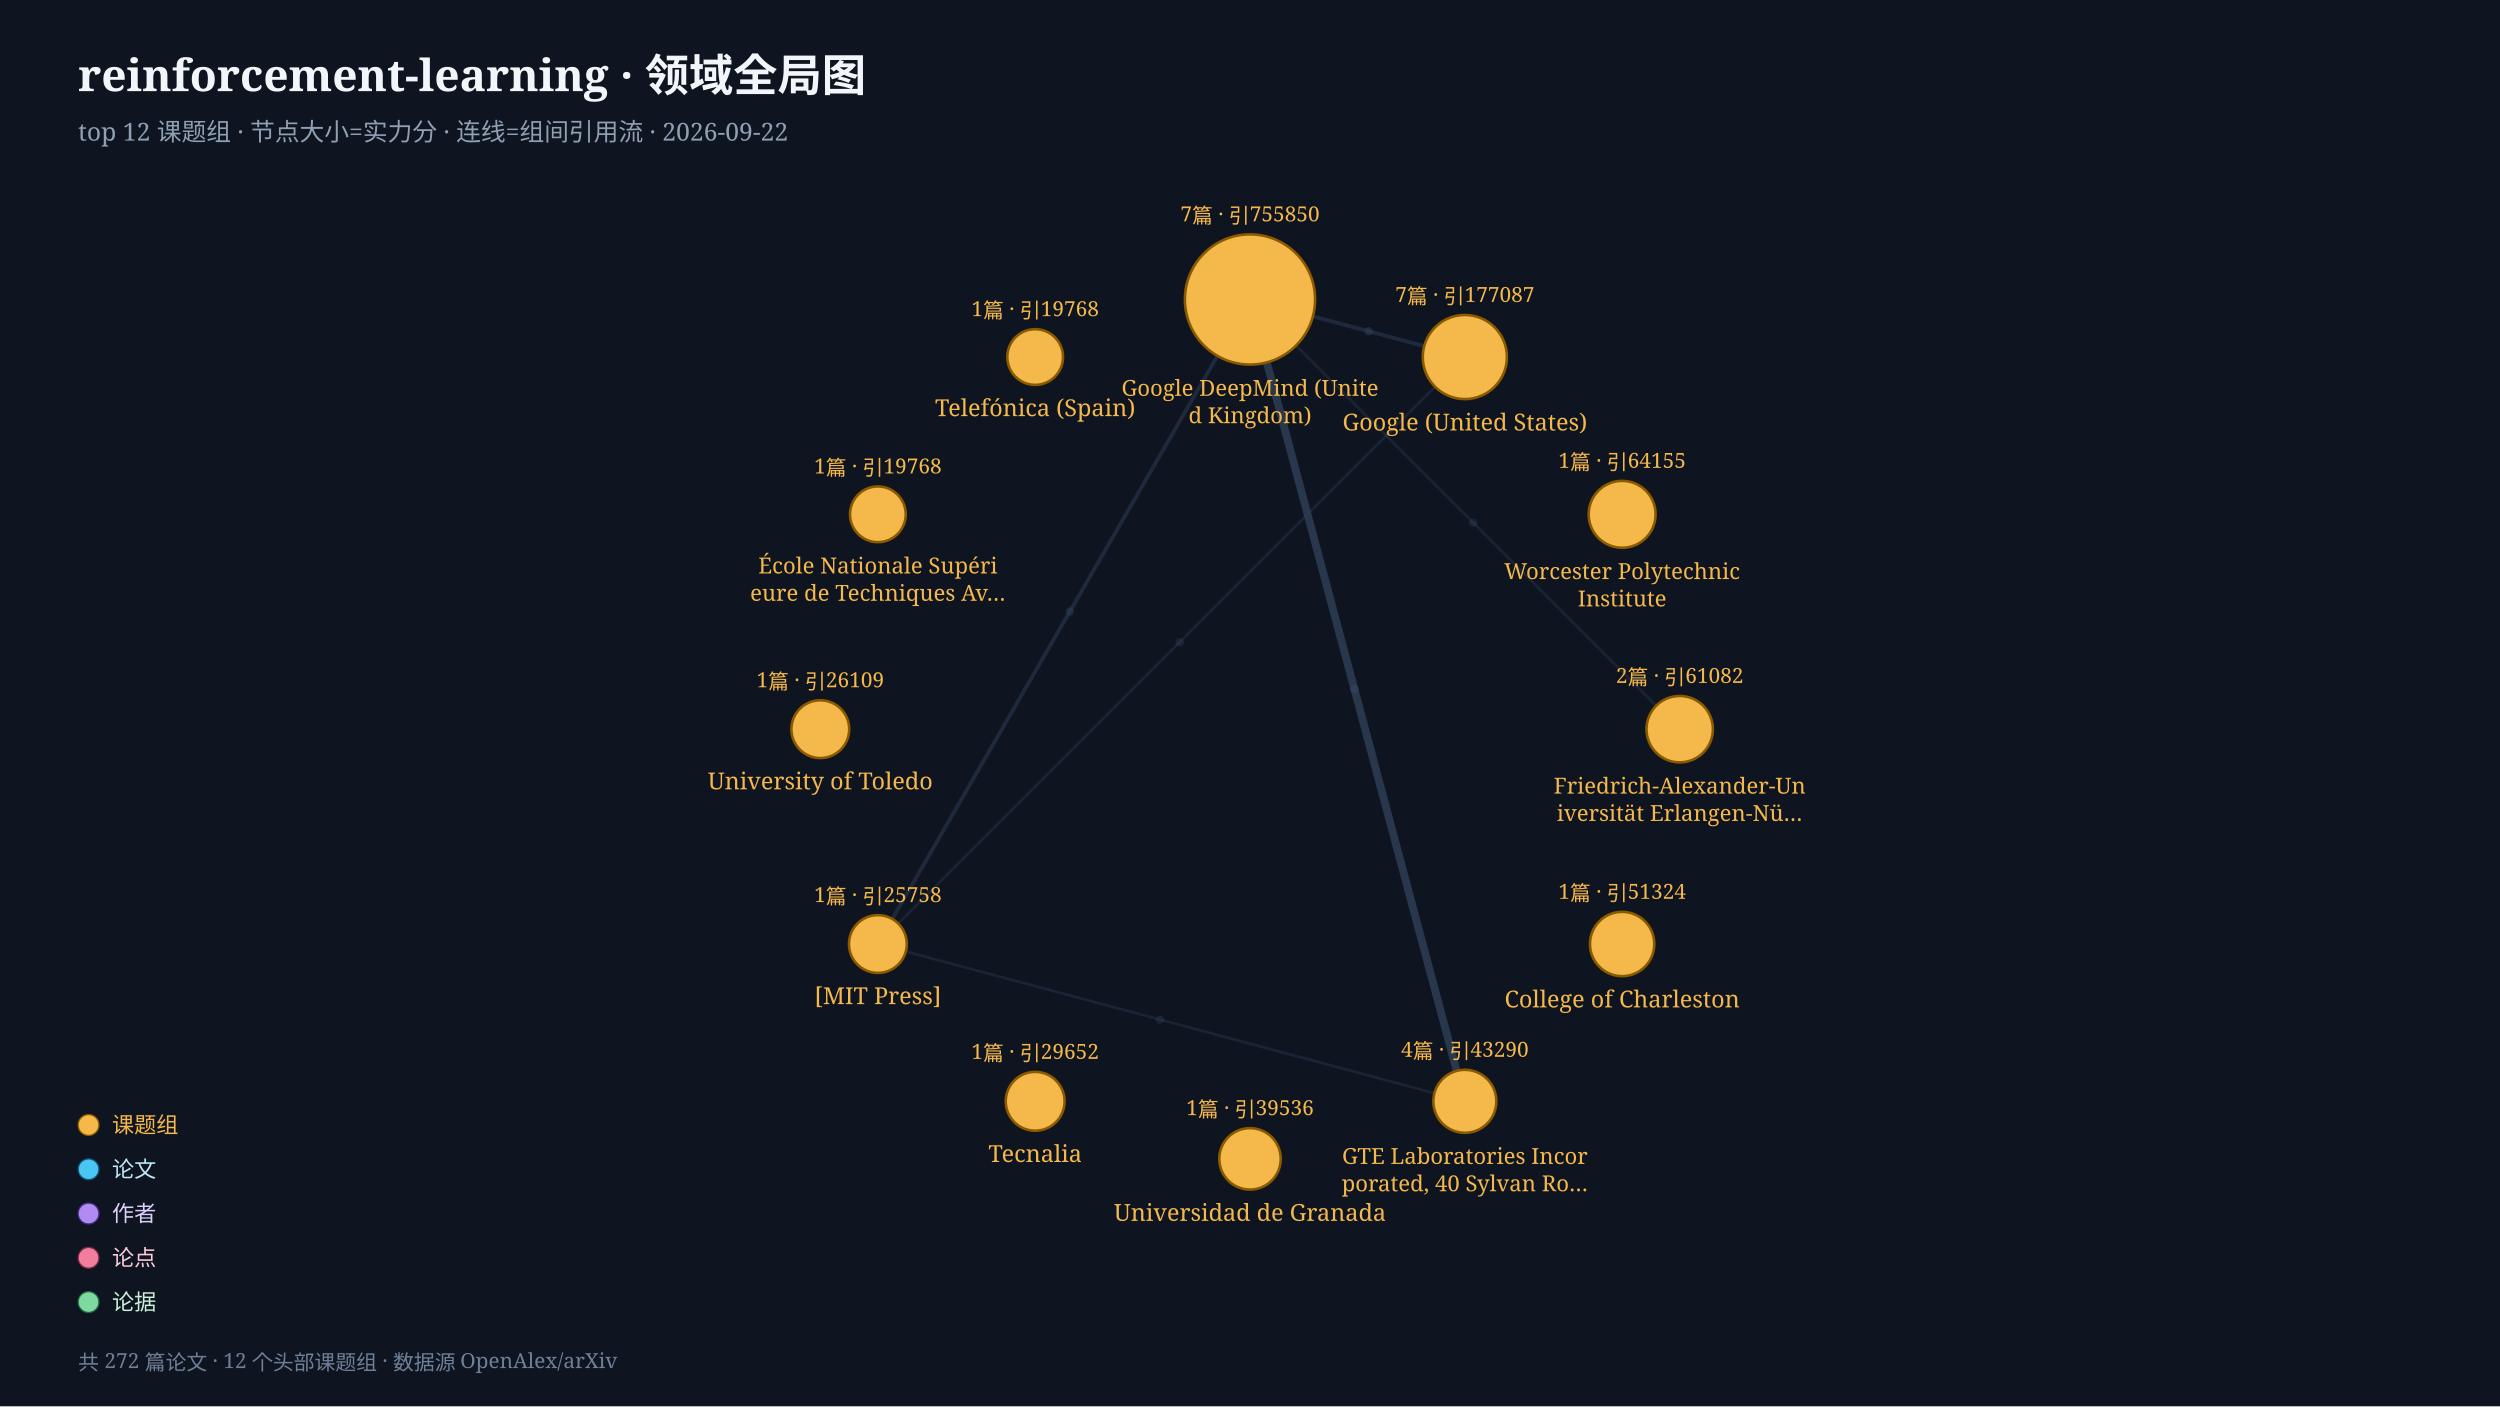
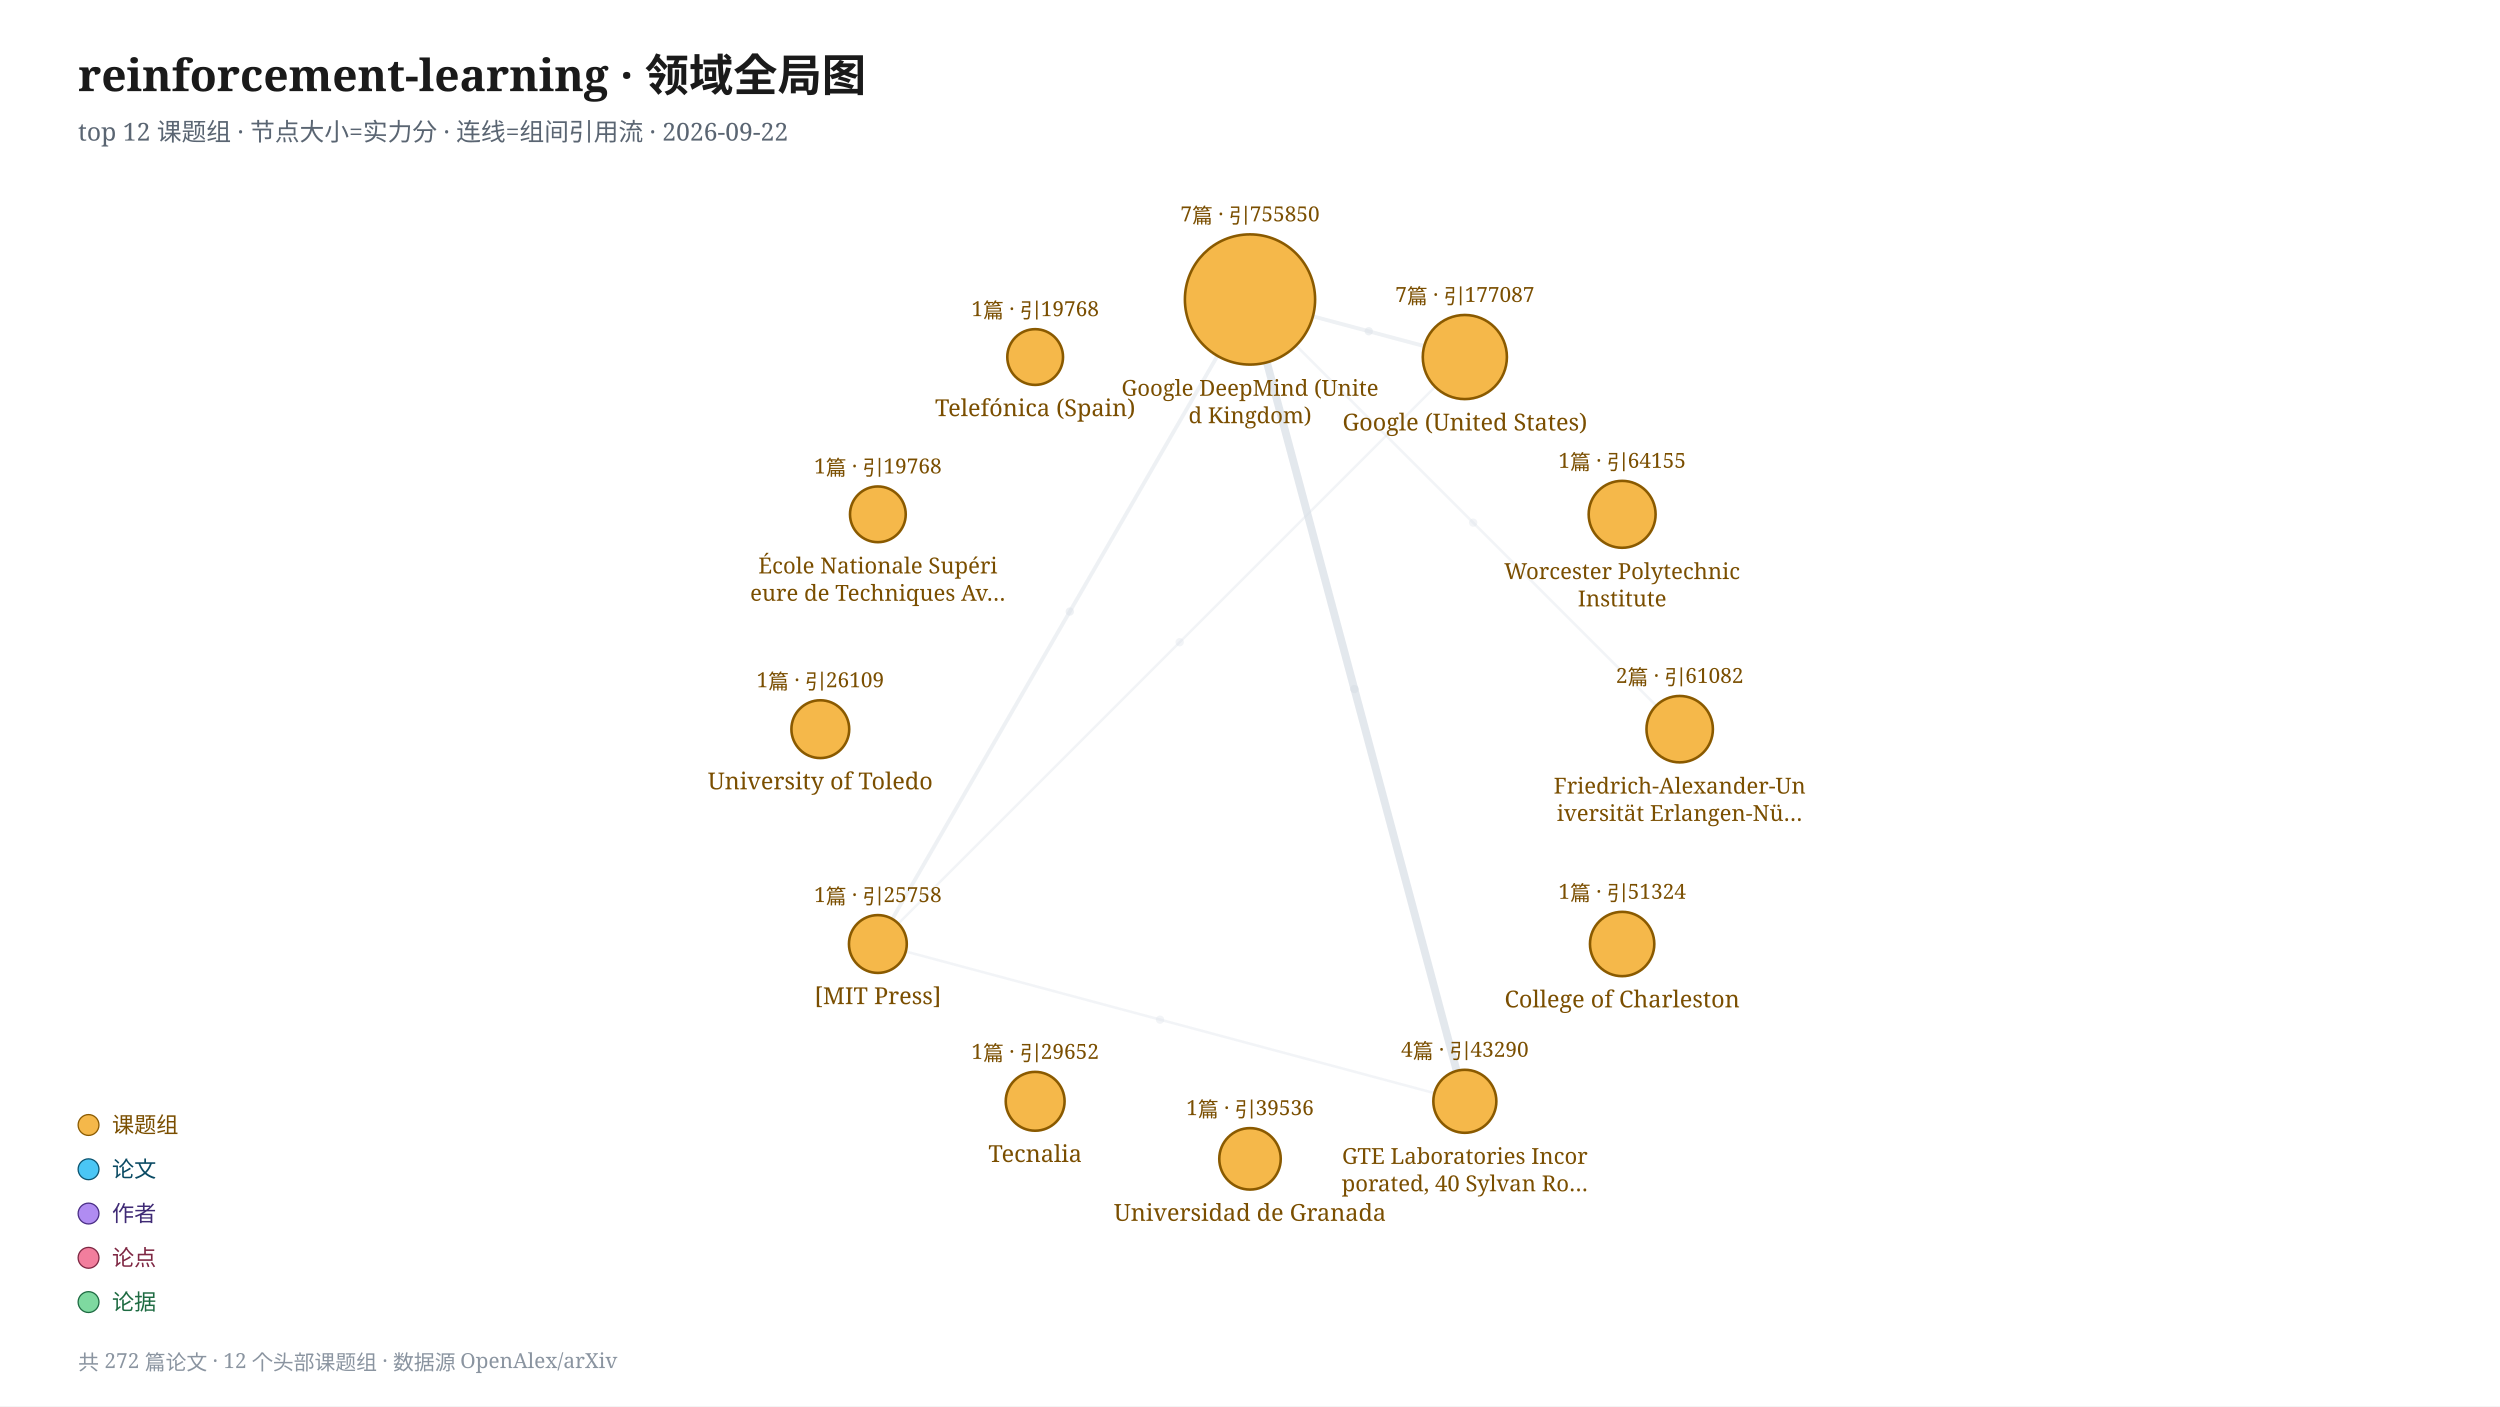
<svg xmlns="http://www.w3.org/2000/svg" width="1920" height="1080" viewBox="0 0 1920 1080">
  <defs>
    <filter id="glow">
      <feGaussianBlur stdDeviation="9" result="b" />
      <feMerge>
        <feMergeNode in="b" />
        <feMergeNode in="SourceGraphic" />
      </feMerge>
    </filter>
    <filter id="soft">
      <feGaussianBlur stdDeviation="4" result="b" />
      <feMerge>
        <feMergeNode in="b" />
        <feMergeNode in="SourceGraphic" />
      </feMerge>
    </filter>
  </defs>
-   <rect width="1920" height="1080" fill="#0E1420" />
-   <text x="60" y="70" fill="#F2F6FA" font-family="Georgia, 'Songti SC', serif" font-size="34" font-weight="bold">reinforcement-learning · 领域全局图</text>
-   <text x="60" y="108" fill="#8FA0B3" font-family="Georgia, serif" font-size="19">top 12 课题组 · 节点大小=实力分 · 连线=组间引用流 · 2026-09-22</text>
-   <line x1="960.0" y1="230.0" x2="674.2" y2="725.0" stroke="#31435C" stroke-width="3.0" opacity="0.45" />
-   <circle cx="821.6" cy="469.7" r="3.2" fill="#31435C" opacity="0.45" />
-   <line x1="960.0" y1="230.0" x2="1125.0" y2="845.8" stroke="#31435C" stroke-width="6.0" opacity="0.75" />
-   <circle cx="1040.2" cy="529.2" r="3.2" fill="#31435C" opacity="0.75" />
-   <line x1="674.2" y1="725.0" x2="1125.0" y2="845.8" stroke="#31435C" stroke-width="2.0" opacity="0.35" />
-   <circle cx="890.9" cy="783.1" r="3.2" fill="#31435C" opacity="0.35" />
-   <line x1="1290.0" y1="560.0" x2="960.0" y2="230.0" stroke="#31435C" stroke-width="2.0" opacity="0.35" />
-   <circle cx="1131.4" cy="401.4" r="3.2" fill="#31435C" opacity="0.35" />
-   <line x1="1125.0" y1="274.2" x2="960.0" y2="230.0" stroke="#31435C" stroke-width="3.0" opacity="0.45" />
-   <circle cx="1051.2" cy="254.4" r="3.2" fill="#31435C" opacity="0.45" />
-   <line x1="1125.0" y1="274.2" x2="674.2" y2="725.0" stroke="#31435C" stroke-width="2.0" opacity="0.35" />
-   <circle cx="906.0" cy="493.2" r="3.2" fill="#31435C" opacity="0.35" />
+   <rect width="1920" height="1080" fill="#FFFFFF" />
+   <text x="60" y="70" fill="#1A1A1A" font-family="Georgia, 'Songti SC', serif" font-size="34" font-weight="bold">reinforcement-learning · 领域全局图</text>
+   <text x="60" y="108" fill="#5A6572" font-family="Georgia, serif" font-size="19">top 12 课题组 · 节点大小=实力分 · 连线=组间引用流 · 2026-09-22</text>
+   <line x1="960.0" y1="230.0" x2="674.2" y2="725.0" stroke="#DAE0E7" stroke-width="3.0" opacity="0.45" />
+   <circle cx="821.6" cy="469.7" r="3.2" fill="#DAE0E7" opacity="0.45" />
+   <line x1="960.0" y1="230.0" x2="1125.0" y2="845.8" stroke="#DAE0E7" stroke-width="6.0" opacity="0.75" />
+   <circle cx="1040.2" cy="529.2" r="3.2" fill="#DAE0E7" opacity="0.75" />
+   <line x1="674.2" y1="725.0" x2="1125.0" y2="845.8" stroke="#DAE0E7" stroke-width="2.0" opacity="0.35" />
+   <circle cx="890.9" cy="783.1" r="3.2" fill="#DAE0E7" opacity="0.35" />
+   <line x1="1290.0" y1="560.0" x2="960.0" y2="230.0" stroke="#DAE0E7" stroke-width="2.0" opacity="0.35" />
+   <circle cx="1131.4" cy="401.4" r="3.2" fill="#DAE0E7" opacity="0.35" />
+   <line x1="1125.0" y1="274.2" x2="960.0" y2="230.0" stroke="#DAE0E7" stroke-width="3.0" opacity="0.45" />
+   <circle cx="1051.2" cy="254.4" r="3.2" fill="#DAE0E7" opacity="0.45" />
+   <line x1="1125.0" y1="274.2" x2="674.2" y2="725.0" stroke="#DAE0E7" stroke-width="2.0" opacity="0.35" />
+   <circle cx="906.0" cy="493.2" r="3.2" fill="#DAE0E7" opacity="0.35" />
  <circle cx="960.0" cy="230.0" r="50.0" fill="#F5B84A" stroke="#8A5A00" stroke-width="2" opacity="1.0" />
-   <text x="960.0" y="304.0" text-anchor="middle" fill="#F5B84A" font-family="Georgia, serif" font-size="17" opacity="1.0">Google DeepMind (Unite</text>
-   <text x="960.0" y="325.0" text-anchor="middle" fill="#F5B84A" font-family="Georgia, serif" font-size="17" opacity="1.0">d Kingdom)</text>
-   <text x="960.0" y="170.0" text-anchor="middle" fill="#F5B84A" font-family="Georgia, serif" font-size="16" opacity="1.0">7篇 · 引755850</text>
+   <text x="960.0" y="304.0" text-anchor="middle" fill="#7A4E00" font-family="Georgia, serif" font-size="17" opacity="1.0">Google DeepMind (Unite</text>
+   <text x="960.0" y="325.0" text-anchor="middle" fill="#7A4E00" font-family="Georgia, serif" font-size="17" opacity="1.0">d Kingdom)</text>
+   <text x="960.0" y="170.0" text-anchor="middle" fill="#7A4E00" font-family="Georgia, serif" font-size="16" opacity="1.0">7篇 · 引755850</text>
  <circle cx="1125.0" cy="274.2" r="32.3" fill="#F5B84A" stroke="#8A5A00" stroke-width="2" opacity="1.0" />
-   <text x="1125.0" y="330.6" text-anchor="middle" fill="#F5B84A" font-family="Georgia, serif" font-size="18" opacity="1.0">Google (United States)</text>
-   <text x="1125.0" y="231.9" text-anchor="middle" fill="#F5B84A" font-family="Georgia, serif" font-size="16" opacity="1.0">7篇 · 引177087</text>
+   <text x="1125.0" y="330.6" text-anchor="middle" fill="#7A4E00" font-family="Georgia, serif" font-size="18" opacity="1.0">Google (United States)</text>
+   <text x="1125.0" y="231.9" text-anchor="middle" fill="#7A4E00" font-family="Georgia, serif" font-size="16" opacity="1.0">7篇 · 引177087</text>
  <circle cx="1245.8" cy="395.0" r="25.7" fill="#F5B84A" stroke="#8A5A00" stroke-width="2" opacity="1.0" />
-   <text x="1245.8" y="444.7" text-anchor="middle" fill="#F5B84A" font-family="Georgia, serif" font-size="17" opacity="1.0">Worcester Polytechnic </text>
-   <text x="1245.8" y="465.7" text-anchor="middle" fill="#F5B84A" font-family="Georgia, serif" font-size="17" opacity="1.0">Institute</text>
-   <text x="1245.8" y="359.3" text-anchor="middle" fill="#F5B84A" font-family="Georgia, serif" font-size="16" opacity="1.0">1篇 · 引64155</text>
+   <text x="1245.8" y="444.7" text-anchor="middle" fill="#7A4E00" font-family="Georgia, serif" font-size="17" opacity="1.0">Worcester Polytechnic </text>
+   <text x="1245.8" y="465.7" text-anchor="middle" fill="#7A4E00" font-family="Georgia, serif" font-size="17" opacity="1.0">Institute</text>
+   <text x="1245.8" y="359.3" text-anchor="middle" fill="#7A4E00" font-family="Georgia, serif" font-size="16" opacity="1.0">1篇 · 引64155</text>
  <circle cx="1290.0" cy="560.0" r="25.5" fill="#F5B84A" stroke="#8A5A00" stroke-width="2" opacity="1.0" />
-   <text x="1290.0" y="609.5" text-anchor="middle" fill="#F5B84A" font-family="Georgia, serif" font-size="17" opacity="1.0">Friedrich-Alexander-Un</text>
-   <text x="1290.0" y="630.5" text-anchor="middle" fill="#F5B84A" font-family="Georgia, serif" font-size="17" opacity="1.0">iversität Erlangen-Nü…</text>
-   <text x="1290.0" y="524.5" text-anchor="middle" fill="#F5B84A" font-family="Georgia, serif" font-size="16" opacity="1.0">2篇 · 引61082</text>
+   <text x="1290.0" y="609.5" text-anchor="middle" fill="#7A4E00" font-family="Georgia, serif" font-size="17" opacity="1.0">Friedrich-Alexander-Un</text>
+   <text x="1290.0" y="630.5" text-anchor="middle" fill="#7A4E00" font-family="Georgia, serif" font-size="17" opacity="1.0">iversität Erlangen-Nü…</text>
+   <text x="1290.0" y="524.5" text-anchor="middle" fill="#7A4E00" font-family="Georgia, serif" font-size="16" opacity="1.0">2篇 · 引61082</text>
  <circle cx="1245.8" cy="725.0" r="24.7" fill="#F5B84A" stroke="#8A5A00" stroke-width="2" opacity="1.0" />
-   <text x="1245.8" y="773.7" text-anchor="middle" fill="#F5B84A" font-family="Georgia, serif" font-size="18" opacity="1.0">College of Charleston</text>
-   <text x="1245.8" y="690.3" text-anchor="middle" fill="#F5B84A" font-family="Georgia, serif" font-size="16" opacity="1.0">1篇 · 引51324</text>
+   <text x="1245.8" y="773.7" text-anchor="middle" fill="#7A4E00" font-family="Georgia, serif" font-size="18" opacity="1.0">College of Charleston</text>
+   <text x="1245.8" y="690.3" text-anchor="middle" fill="#7A4E00" font-family="Georgia, serif" font-size="16" opacity="1.0">1篇 · 引51324</text>
  <circle cx="1125.0" cy="845.8" r="24.2" fill="#F5B84A" stroke="#8A5A00" stroke-width="2" opacity="1.0" />
-   <text x="1125.0" y="893.9" text-anchor="middle" fill="#F5B84A" font-family="Georgia, serif" font-size="17" opacity="1.0">GTE Laboratories Incor</text>
-   <text x="1125.0" y="914.9" text-anchor="middle" fill="#F5B84A" font-family="Georgia, serif" font-size="17" opacity="1.0">porated, 40 Sylvan Ro…</text>
-   <text x="1125.0" y="811.6" text-anchor="middle" fill="#F5B84A" font-family="Georgia, serif" font-size="16" opacity="1.0">4篇 · 引43290</text>
+   <text x="1125.0" y="893.9" text-anchor="middle" fill="#7A4E00" font-family="Georgia, serif" font-size="17" opacity="1.0">GTE Laboratories Incor</text>
+   <text x="1125.0" y="914.9" text-anchor="middle" fill="#7A4E00" font-family="Georgia, serif" font-size="17" opacity="1.0">porated, 40 Sylvan Ro…</text>
+   <text x="1125.0" y="811.6" text-anchor="middle" fill="#7A4E00" font-family="Georgia, serif" font-size="16" opacity="1.0">4篇 · 引43290</text>
  <circle cx="960.0" cy="890.0" r="23.6" fill="#F5B84A" stroke="#8A5A00" stroke-width="2" opacity="1.0" />
-   <text x="960.0" y="937.6" text-anchor="middle" fill="#F5B84A" font-family="Georgia, serif" font-size="18" opacity="1.0">Universidad de Granada</text>
-   <text x="960.0" y="856.4" text-anchor="middle" fill="#F5B84A" font-family="Georgia, serif" font-size="16" opacity="1.0">1篇 · 引39536</text>
+   <text x="960.0" y="937.6" text-anchor="middle" fill="#7A4E00" font-family="Georgia, serif" font-size="18" opacity="1.0">Universidad de Granada</text>
+   <text x="960.0" y="856.4" text-anchor="middle" fill="#7A4E00" font-family="Georgia, serif" font-size="16" opacity="1.0">1篇 · 引39536</text>
  <circle cx="795.0" cy="845.8" r="22.6" fill="#F5B84A" stroke="#8A5A00" stroke-width="2" opacity="1.0" />
-   <text x="795.0" y="892.4" text-anchor="middle" fill="#F5B84A" font-family="Georgia, serif" font-size="18" opacity="1.0">Tecnalia</text>
-   <text x="795.0" y="813.2" text-anchor="middle" fill="#F5B84A" font-family="Georgia, serif" font-size="16" opacity="1.0">1篇 · 引29652</text>
+   <text x="795.0" y="892.4" text-anchor="middle" fill="#7A4E00" font-family="Georgia, serif" font-size="18" opacity="1.0">Tecnalia</text>
+   <text x="795.0" y="813.2" text-anchor="middle" fill="#7A4E00" font-family="Georgia, serif" font-size="16" opacity="1.0">1篇 · 引29652</text>
  <circle cx="674.2" cy="725.0" r="22.2" fill="#F5B84A" stroke="#8A5A00" stroke-width="2" opacity="1.0" />
-   <text x="674.2" y="771.2" text-anchor="middle" fill="#F5B84A" font-family="Georgia, serif" font-size="18" opacity="1.0">[MIT Press]</text>
-   <text x="674.2" y="692.8" text-anchor="middle" fill="#F5B84A" font-family="Georgia, serif" font-size="16" opacity="1.0">1篇 · 引25758</text>
+   <text x="674.2" y="771.2" text-anchor="middle" fill="#7A4E00" font-family="Georgia, serif" font-size="18" opacity="1.0">[MIT Press]</text>
+   <text x="674.2" y="692.8" text-anchor="middle" fill="#7A4E00" font-family="Georgia, serif" font-size="16" opacity="1.0">1篇 · 引25758</text>
  <circle cx="630.0" cy="560.0" r="22.2" fill="#F5B84A" stroke="#8A5A00" stroke-width="2" opacity="1.0" />
-   <text x="630.0" y="606.2" text-anchor="middle" fill="#F5B84A" font-family="Georgia, serif" font-size="18" opacity="1.0">University of Toledo</text>
-   <text x="630.0" y="527.8" text-anchor="middle" fill="#F5B84A" font-family="Georgia, serif" font-size="16" opacity="1.0">1篇 · 引26109</text>
+   <text x="630.0" y="606.2" text-anchor="middle" fill="#7A4E00" font-family="Georgia, serif" font-size="18" opacity="1.0">University of Toledo</text>
+   <text x="630.0" y="527.8" text-anchor="middle" fill="#7A4E00" font-family="Georgia, serif" font-size="16" opacity="1.0">1篇 · 引26109</text>
  <circle cx="674.2" cy="395.0" r="21.4" fill="#F5B84A" stroke="#8A5A00" stroke-width="2" opacity="1.0" />
-   <text x="674.2" y="440.4" text-anchor="middle" fill="#F5B84A" font-family="Georgia, serif" font-size="17" opacity="1.0">École Nationale Supéri</text>
-   <text x="674.2" y="461.4" text-anchor="middle" fill="#F5B84A" font-family="Georgia, serif" font-size="17" opacity="1.0">eure de Techniques Av…</text>
-   <text x="674.2" y="363.6" text-anchor="middle" fill="#F5B84A" font-family="Georgia, serif" font-size="16" opacity="1.0">1篇 · 引19768</text>
+   <text x="674.2" y="440.4" text-anchor="middle" fill="#7A4E00" font-family="Georgia, serif" font-size="17" opacity="1.0">École Nationale Supéri</text>
+   <text x="674.2" y="461.4" text-anchor="middle" fill="#7A4E00" font-family="Georgia, serif" font-size="17" opacity="1.0">eure de Techniques Av…</text>
+   <text x="674.2" y="363.6" text-anchor="middle" fill="#7A4E00" font-family="Georgia, serif" font-size="16" opacity="1.0">1篇 · 引19768</text>
  <circle cx="795.0" cy="274.2" r="21.4" fill="#F5B84A" stroke="#8A5A00" stroke-width="2" opacity="1.0" />
-   <text x="795.0" y="319.6" text-anchor="middle" fill="#F5B84A" font-family="Georgia, serif" font-size="18" opacity="1.0">Telefónica (Spain)</text>
-   <text x="795.0" y="242.8" text-anchor="middle" fill="#F5B84A" font-family="Georgia, serif" font-size="16" opacity="1.0">1篇 · 引19768</text>
+   <text x="795.0" y="319.6" text-anchor="middle" fill="#7A4E00" font-family="Georgia, serif" font-size="18" opacity="1.0">Telefónica (Spain)</text>
+   <text x="795.0" y="242.8" text-anchor="middle" fill="#7A4E00" font-family="Georgia, serif" font-size="16" opacity="1.0">1篇 · 引19768</text>
  <circle cx="68" cy="864" r="8" fill="#F5B84A" stroke="#8A5A00" />
-   <text x="86" y="870" fill="#F5B84A" font-family="Georgia, serif" font-size="17">课题组</text>
+   <text x="86" y="870" fill="#7A4E00" font-family="Georgia, serif" font-size="17">课题组</text>
  <circle cx="68" cy="898" r="8" fill="#4AC6F5" stroke="#0B5470" />
-   <text x="86" y="904" fill="#BFE9F8" font-family="Georgia, serif" font-size="17">论文</text>
+   <text x="86" y="904" fill="#0A4A63" font-family="Georgia, serif" font-size="17">论文</text>
  <circle cx="68" cy="932" r="8" fill="#B08CF2" stroke="#4A2E86" />
-   <text x="86" y="938" fill="#DCD0FA" font-family="Georgia, serif" font-size="17">作者</text>
+   <text x="86" y="938" fill="#3F2A75" font-family="Georgia, serif" font-size="17">作者</text>
  <circle cx="68" cy="966" r="8" fill="#F27E9D" stroke="#7E2743" />
-   <text x="86" y="972" fill="#F9CFDB" font-family="Georgia, serif" font-size="17">论点</text>
+   <text x="86" y="972" fill="#7E2743" font-family="Georgia, serif" font-size="17">论点</text>
  <circle cx="68" cy="1000" r="8" fill="#7ED9A0" stroke="#1E6B42" />
-   <text x="86" y="1006" fill="#CDF0DC" font-family="Georgia, serif" font-size="17">论据</text>
-   <text x="60" y="1052" fill="#6E8098" font-family="Georgia, serif" font-size="16">共 272 篇论文 · 12 个头部课题组 · 数据源 OpenAlex/arXiv</text>
+   <text x="86" y="1006" fill="#1E6B42" font-family="Georgia, serif" font-size="17">论据</text>
+   <text x="60" y="1052" fill="#8A94A0" font-family="Georgia, serif" font-size="16">共 272 篇论文 · 12 个头部课题组 · 数据源 OpenAlex/arXiv</text>
</svg>
